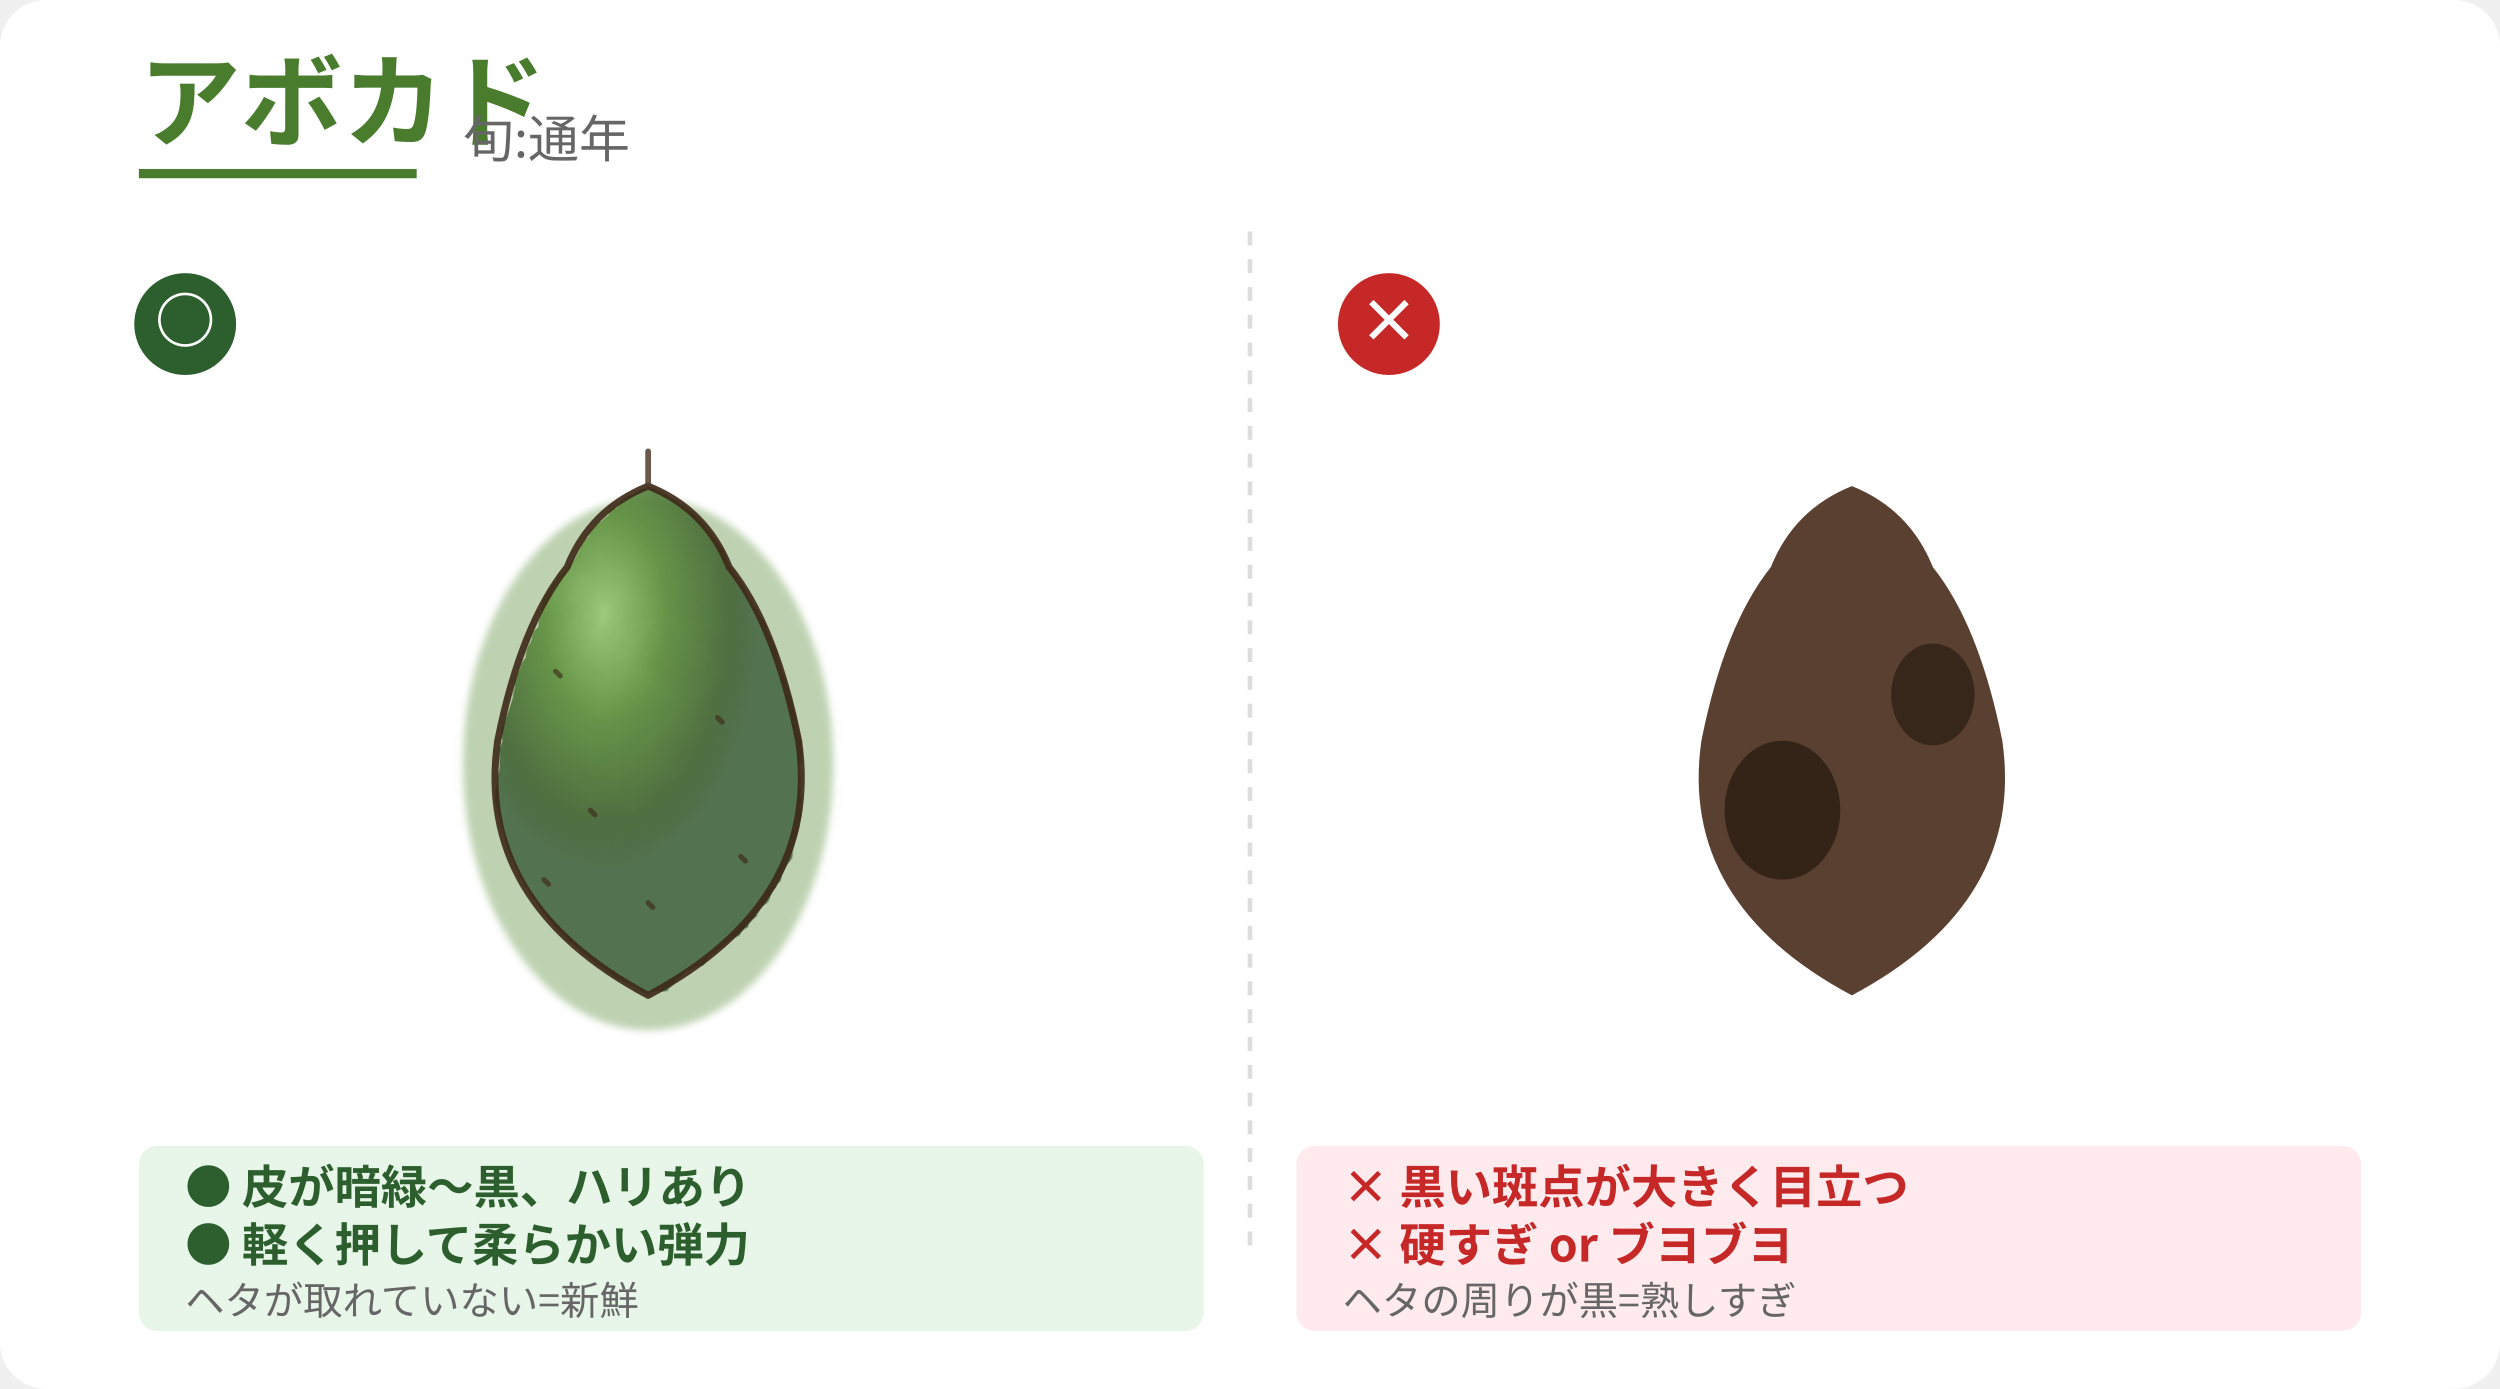
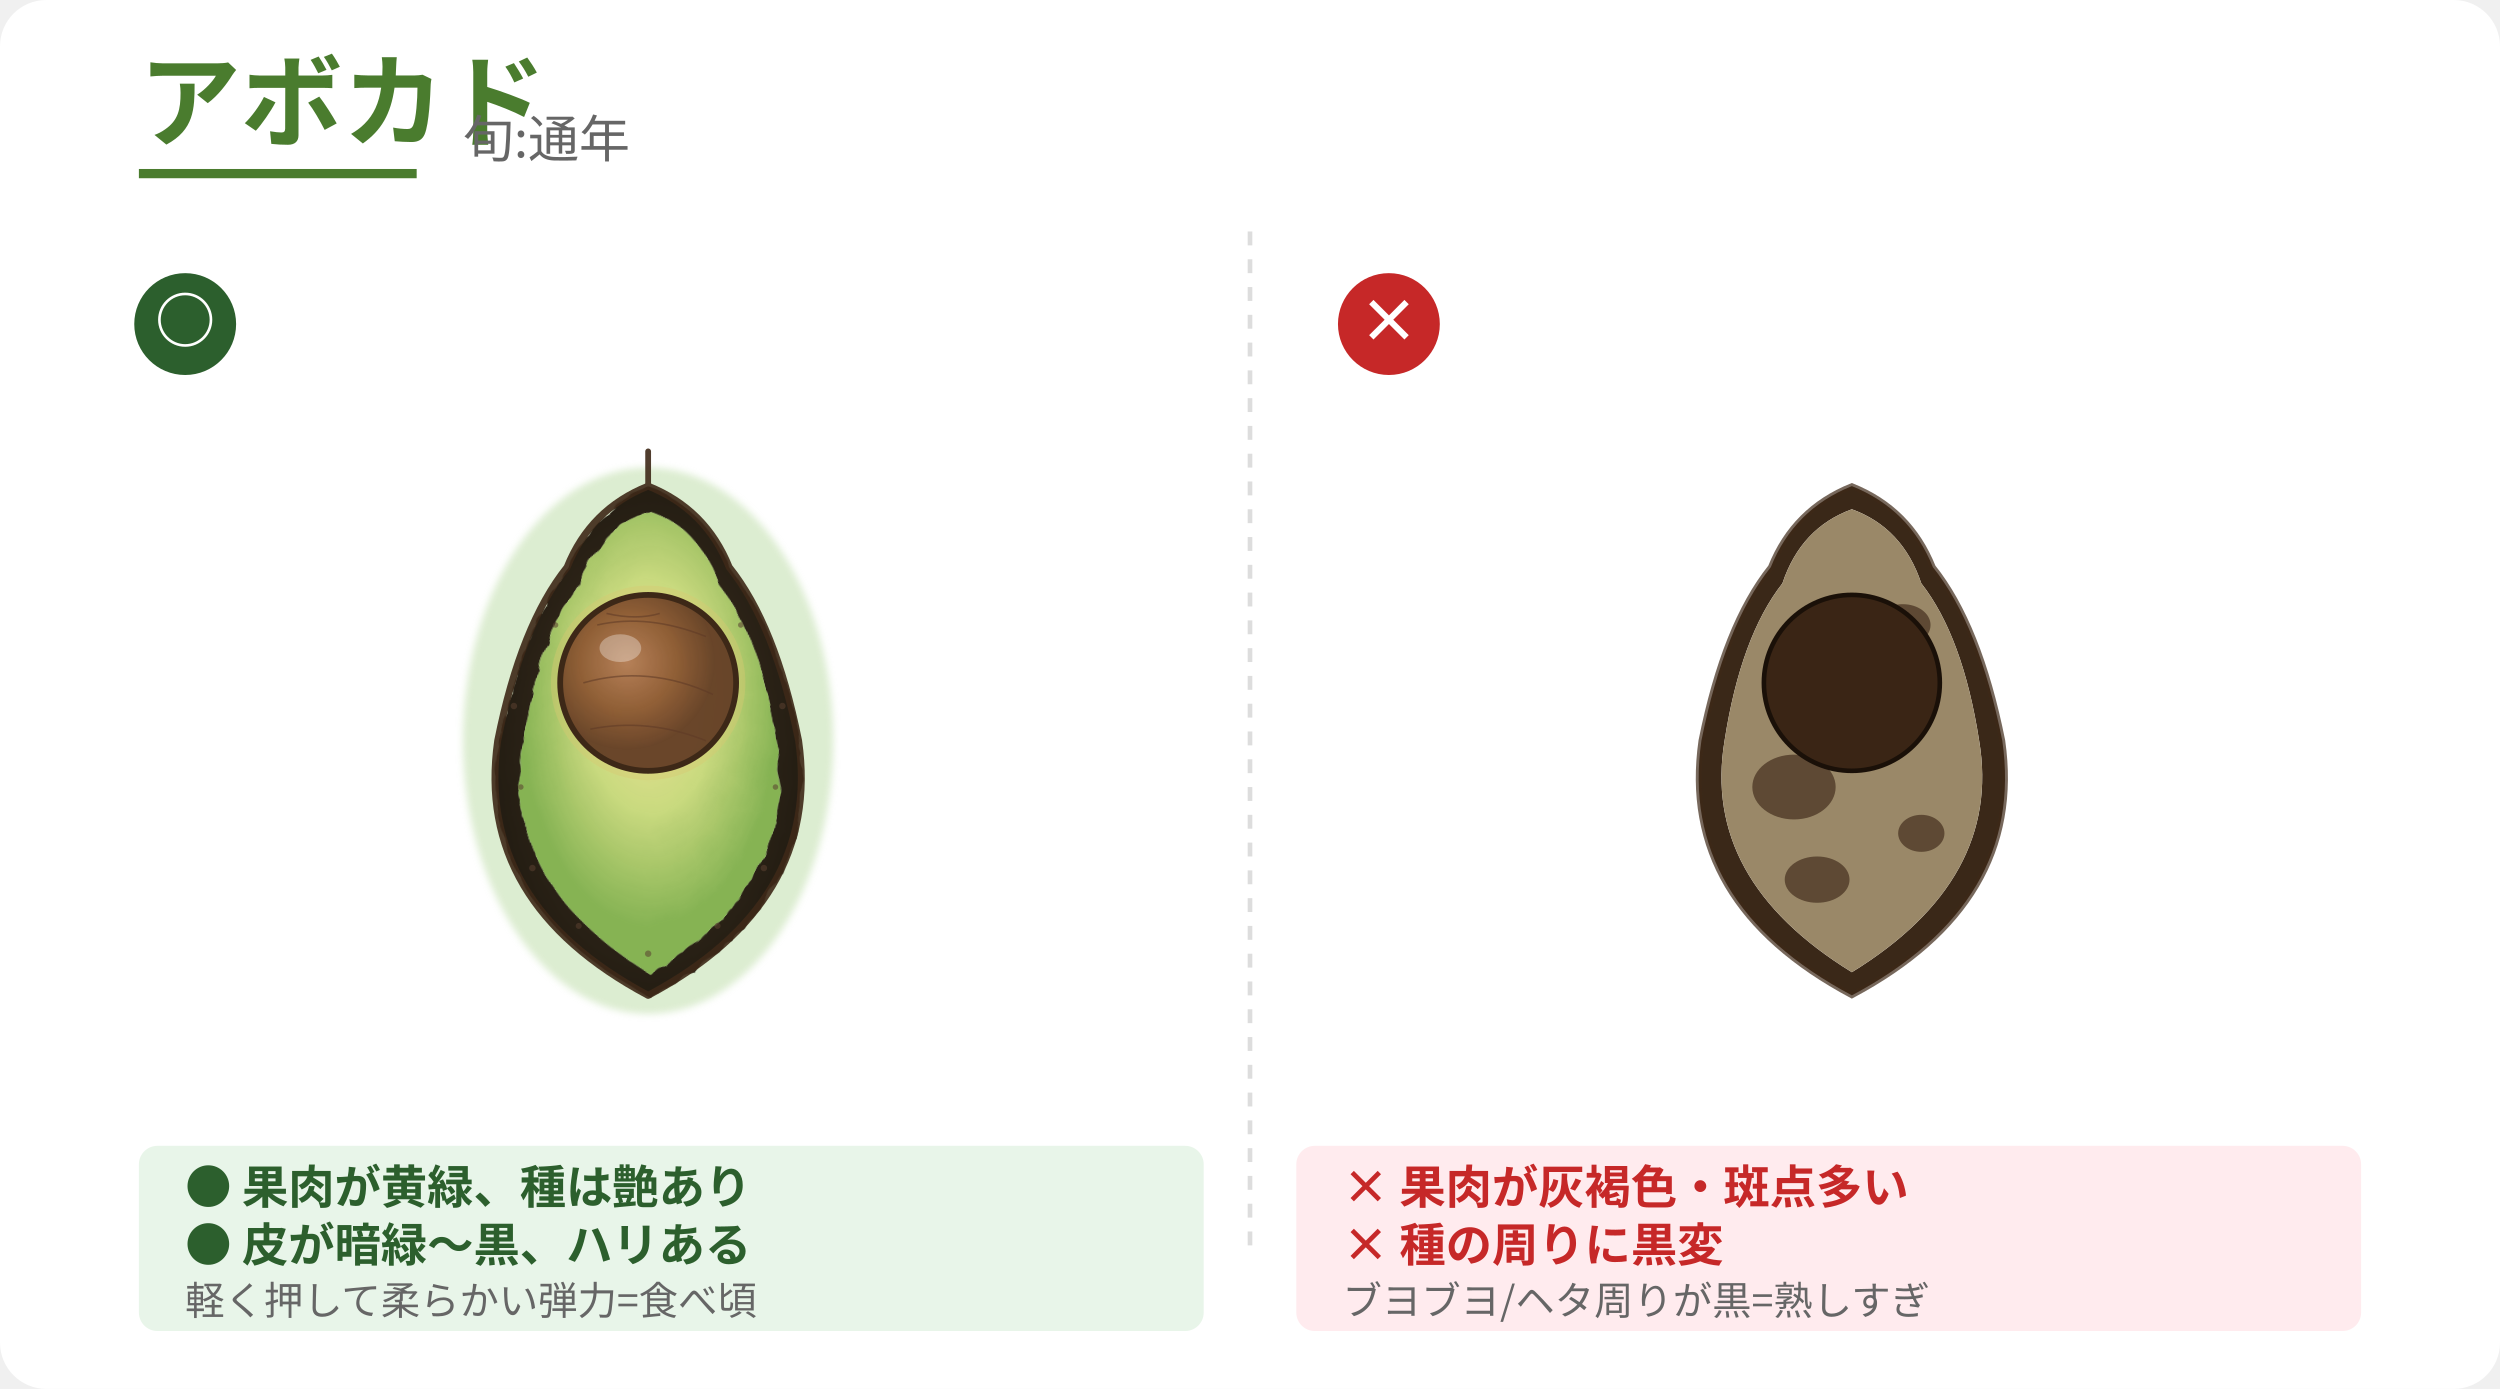
<svg xmlns="http://www.w3.org/2000/svg" viewBox="0 0 1080 600" font-family="Noto Sans CJK JP, sans-serif">
  <rect width="1080" height="600" fill="#FFFFFF" rx="20" />
  <text x="60" y="60" font-size="44" font-weight="900" fill="#4A7C2E">アボカド</text>
  <line x1="60" y1="75" x2="180" y2="75" stroke="#4A7C2E" stroke-width="4" />
  <text x="200" y="68" font-size="22" fill="#666">旬:通年</text>
  <line x1="540" y1="100" x2="540" y2="540" stroke="#DDD" stroke-width="2" stroke-dasharray="6,6" />
  <g transform="translate(280, 320)">
    <circle cx="-200" cy="-180" r="22" fill="#2C5F2D" />
    <text x="-200" y="-172" font-size="26" font-weight="900" fill="white" text-anchor="middle">○</text>
    <defs>
-       <radialGradient id="wcBodyAvocado" cx="35%" cy="25%">
-         <stop offset="0%" stop-color="#9BCB7A" stop-opacity="0.95" />
-         <stop offset="40%" stop-color="#5D8F3D" stop-opacity="0.9" />
-         <stop offset="80%" stop-color="#3D5F2D" stop-opacity="0.85" />
-         <stop offset="100%" stop-color="#1A3F1A" stop-opacity="0.65" />
+       <radialGradient id="wcFleshAvocado" cx="50%" cy="40%">
+         <stop offset="0%" stop-color="#EFE090" stop-opacity="0.95" />
+         <stop offset="50%" stop-color="#C8D878" stop-opacity="0.92" />
+         <stop offset="100%" stop-color="#7AAB42" stop-opacity="0.88" />
      </radialGradient>
-       <radialGradient id="wcLeafAvocado" cx="50%" cy="20%">
-         <stop offset="0%" stop-color="#9BCB7A" stop-opacity="0.9" />
-         <stop offset="60%" stop-color="#5D8F3D" stop-opacity="0.7" />
-         <stop offset="100%" stop-color="#2C5F2D" stop-opacity="0.5" />
+       <radialGradient id="wcSeedAvocado" cx="38%" cy="38%">
+         <stop offset="0%" stop-color="#B47C56" stop-opacity="0.95" />
+         <stop offset="55%" stop-color="#8A5530" stop-opacity="0.92" />
+         <stop offset="100%" stop-color="#5D3520" stop-opacity="0.9" />
+       </radialGradient>
+       <radialGradient id="wcSkinAvocado" cx="50%" cy="50%">
+         <stop offset="0%" stop-color="#3D2A1A" stop-opacity="0.95" />
+         <stop offset="100%" stop-color="#1A1208" stop-opacity="0.95" />
      </radialGradient>
      <filter id="wcRoughAvocado" x="-10%" y="-10%" width="120%" height="120%">
-         <feTurbulence baseFrequency="0.04" numOctaves="3" seed="113" />
-         <feDisplacementMap in="SourceGraphic" scale="4" />
+         <feTurbulence baseFrequency="0.05" numOctaves="3" seed="113" />
+         <feDisplacementMap in="SourceGraphic" scale="3" />
      </filter>
      <filter id="wcBlurAvocado">
        <feGaussianBlur stdDeviation="1.5" />
      </filter>
    </defs>
-     <g filter="url(#wcBlurAvocado)" opacity="0.4">
-       <ellipse cx="0" cy="10" rx="80" ry="115" fill="#5D8F3D" />
+     <g filter="url(#wcBlurAvocado)" opacity="0.35">
+       <ellipse cx="0" cy="0" rx="80" ry="118" fill="#9BCB7A" />
    </g>
    <g filter="url(#wcRoughAvocado)">
-       <path d="M 0 -110 Q -25 -100 -35 -75 Q -55 -50 -65 0 Q -75 70 0 110 Q 75 70 65 0 Q 55 -50 35 -75 Q 25 -100 0 -110 Z" fill="url(#wcBodyAvocado)" />
+       <path d="M 0 -110 Q -25 -100 -35 -75 Q -55 -50 -65 0 Q -75 70 0 110 Q 75 70 65 0 Q 55 -50 35 -75 Q 25 -100 0 -110 Z M 0 -100 Q -22 -92 -30 -68 Q -48 -45 -55 0 Q -65 60 0 100 Q 65 60 55 0 Q 48 -45 30 -68 Q 22 -92 0 -100 Z" fill="url(#wcSkinAvocado)" fill-rule="evenodd" />
+       <path d="M 0 -100 Q -22 -92 -30 -68 Q -48 -45 -55 0 Q -65 60 0 100 Q 65 60 55 0 Q 48 -45 30 -68 Q 22 -92 0 -100 Z" fill="url(#wcFleshAvocado)" />
    </g>
+     <g fill="#5A4030" opacity="0.55">
+       <circle cx="-58" cy="-15" r="1.4" />
+       <circle cx="-55" cy="20" r="1.2" />
+       <circle cx="-50" cy="55" r="1.4" />
+       <circle cx="-30" cy="80" r="1.3" />
+       <circle cx="0" cy="92" r="1.4" />
+       <circle cx="30" cy="80" r="1.3" />
+       <circle cx="50" cy="55" r="1.4" />
+       <circle cx="55" cy="20" r="1.2" />
+       <circle cx="58" cy="-15" r="1.4" />
+       <circle cx="-40" cy="-50" r="1.2" />
+       <circle cx="40" cy="-50" r="1.2" />
+     </g>
+     <circle cx="0" cy="-25" r="42" fill="#D8C870" opacity="0.4" />
+     <circle cx="0" cy="-25" r="38" fill="url(#wcSeedAvocado)" stroke="#3D2817" stroke-width="2.5" />
+     <g stroke="#5D3825" stroke-width="0.7" fill="none" opacity="0.55">
+       <path d="M -22 -50 Q 0 -55 25 -45" />
+       <path d="M -28 -25 Q 0 -33 28 -20" />
+       <path d="M -25 -5 Q 0 -10 25 0" />
+       <path d="M -18 -55 Q -5 -52 5 -55" />
+     </g>
+     <ellipse cx="-12" cy="-40" rx="9" ry="6" fill="#FFFFFF" opacity="0.32" />
    <g stroke="#3D2817" stroke-width="3" fill="none" stroke-linecap="round" stroke-linejoin="round" opacity="0.9">
      <path d="M 0 -110 Q -25 -100 -35 -75 Q -55 -50 -65 0 Q -75 70 0 110 Q 75 70 65 0 Q 55 -50 35 -75 Q 25 -100 0 -110 Z" />
-       <path d="M 0 -110 L 0 -125" opacity="0.85" stroke-width="2.5" />
-       <path d="M -40 -30 L -38 -28" opacity="0.7" stroke-width="2.2" />
-       <path d="M -25 30 L -23 32" opacity="0.7" stroke-width="2.2" />
-       <path d="M 30 -10 L 32 -8" opacity="0.7" stroke-width="2.2" />
-       <path d="M 40 50 L 42 52" opacity="0.7" stroke-width="2.2" />
-       <path d="M 0 70 L 2 72" opacity="0.7" stroke-width="2.2" />
-       <path d="M -45 60 L -43 62" opacity="0.7" stroke-width="2.2" />
+       <path d="M 0 -110 L 0 -125" stroke-width="2.5" />
    </g>
  </g>
  <g transform="translate(800, 320)">
    <circle cx="-200" cy="-180" r="22" fill="#C62828" />
    <text x="-200" y="-172" font-size="26" font-weight="900" fill="white" text-anchor="middle">×</text>
-     <path d="M 0 -110 Q -25 -100 -35 -75 Q -55 -50 -65 0 Q -75 70 0 110 Q 75 70 65 0 Q 55 -50 35 -75 Q 25 -100 0 -110 Z" fill="#5A4030" />
-     <ellipse cx="-30" cy="30" rx="25" ry="30" fill="#1A1008" opacity="0.6" />
-     <ellipse cx="35" cy="-20" rx="18" ry="22" fill="#1A1008" opacity="0.55" />
+     <path d="M 0 -110 Q -25 -100 -35 -75 Q -55 -50 -65 0 Q -75 70 0 110 Q 75 70 65 0 Q 55 -50 35 -75 Q 25 -100 0 -110 Z M 0 -100 Q -22 -92 -30 -68 Q -48 -45 -55 0 Q -65 60 0 100 Q 65 60 55 0 Q 48 -45 30 -68 Q 22 -92 0 -100 Z" fill="#3A2818" fill-rule="evenodd" />
+     <path d="M 0 -100 Q -22 -92 -30 -68 Q -48 -45 -55 0 Q -65 60 0 100 Q 65 60 55 0 Q 48 -45 30 -68 Q 22 -92 0 -100 Z" fill="#9A8868" />
+     <g fill="#3D2818" opacity="0.65">
+       <ellipse cx="-25" cy="20" rx="18" ry="14" />
+       <ellipse cx="22" cy="-50" rx="12" ry="9" />
+       <ellipse cx="-15" cy="60" rx="14" ry="10" />
+       <ellipse cx="30" cy="40" rx="10" ry="8" />
+     </g>
+     <circle cx="0" cy="-25" r="38" fill="#3A2515" stroke="#1A1008" stroke-width="2" />
+     <path d="M 0 -110 Q -25 -100 -35 -75 Q -55 -50 -65 0 Q -75 70 0 110 Q 75 70 65 0 Q 55 -50 35 -75 Q 25 -100 0 -110 Z" stroke="#3D2817" stroke-width="2.5" fill="none" opacity="0.7" />
  </g>
  <g font-size="20" fill="#333">
    <rect x="60" y="495" width="460" height="80" rx="8" fill="#E8F5E9" />
-     <text x="80" y="520" font-weight="bold" fill="#2C5F2D">● 皮が暗緑〜黒、ハリあり</text>
-     <text x="80" y="545" font-weight="bold" fill="#2C5F2D">● 軽く押して柔らかい弾力</text>
-     <text x="80" y="568" fill="#666" font-size="17">ヘタが取れていない=新鮮</text>
+     <text x="80" y="520" font-weight="bold" fill="#2C5F2D">● 果肉が黄緑、種は艶あり</text>
+     <text x="80" y="545" font-weight="bold" fill="#2C5F2D">● 皮が暗緑〜黒、ハリある</text>
+     <text x="80" y="568" fill="#666" font-size="17">軽く押して柔らかい弾力=食べ頃</text>
    <rect x="560" y="495" width="460" height="80" rx="8" fill="#FFEBEE" />
-     <text x="580" y="520" font-weight="bold" fill="#C62828">× 黒い斑点が大きく目立つ</text>
-     <text x="580" y="545" font-weight="bold" fill="#C62828">× 硬すぎ or ブヨブヨ</text>
-     <text x="580" y="568" fill="#666" font-size="17">ヘタの周りが黒=熟しすぎ</text>
+     <text x="580" y="520" font-weight="bold" fill="#C62828">× 果肉が灰褐色・斑点多い</text>
+     <text x="580" y="545" font-weight="bold" fill="#C62828">× 種の周りに黒変</text>
+     <text x="580" y="568" fill="#666" font-size="17">ブヨブヨ/ヘタ周りが黒=熟しすぎ</text>
  </g>
</svg>
